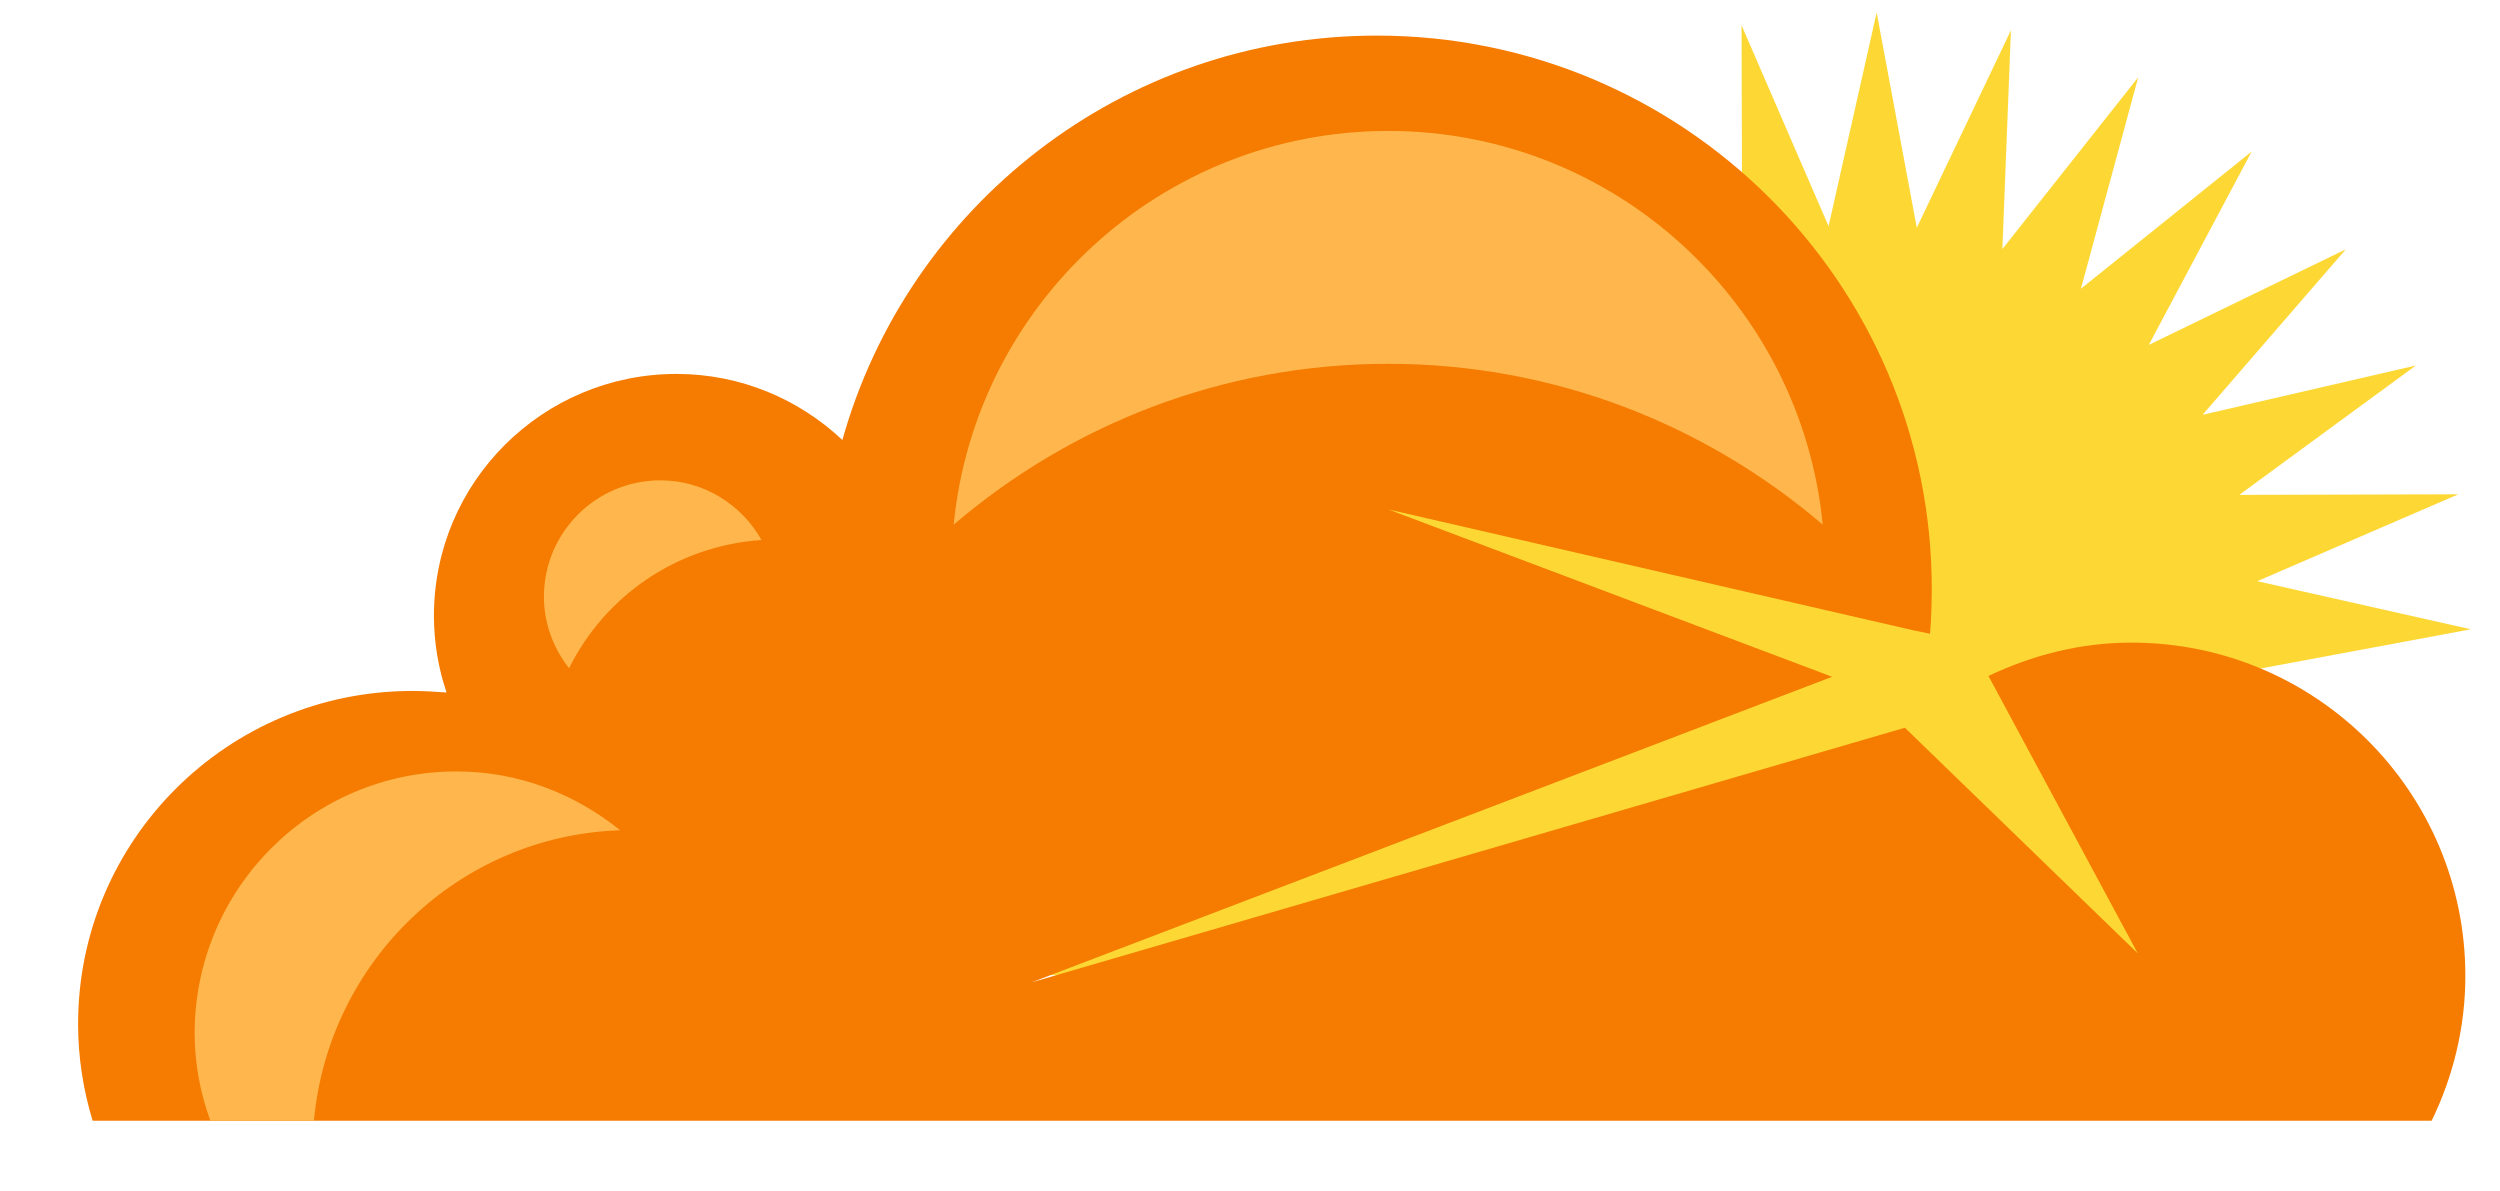
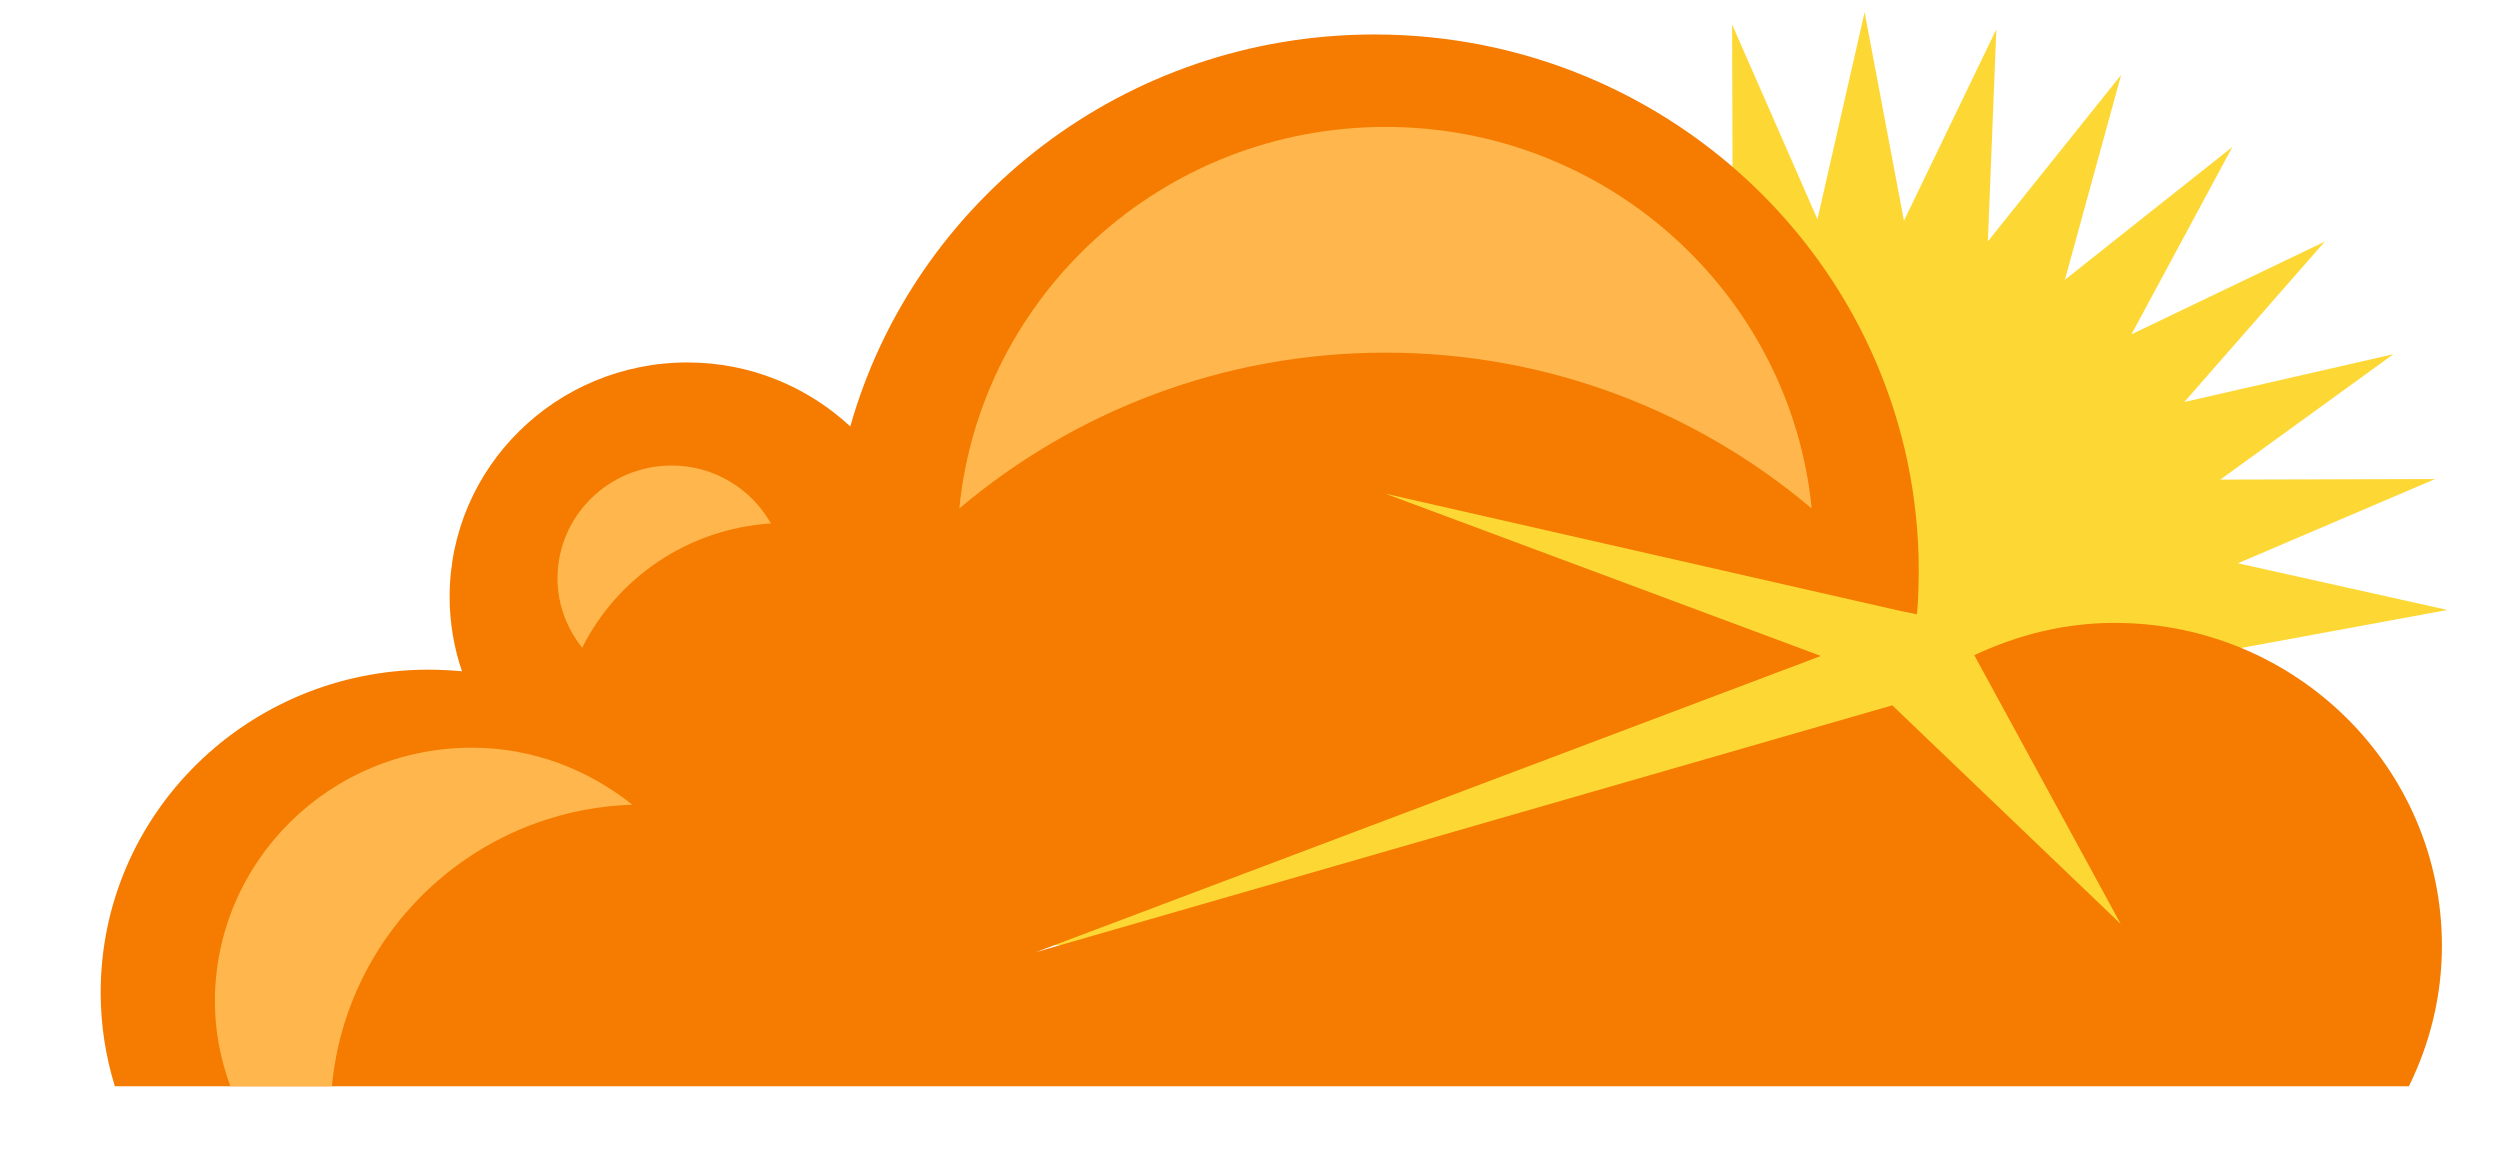
- <svg xmlns="http://www.w3.org/2000/svg" width="21" height="10" viewBox="0 0 21 10" fill="none">
-   <path d="M19.245 6.718L18.948 5.623L20.755 5.286L18.961 4.882L20.65 4.152L18.81 4.157L20.293 3.07L18.502 3.484L19.705 2.094L18.05 2.897L18.914 1.273L17.48 2.425L17.961 0.649L16.82 2.092L16.892 0.254L16.101 1.913L15.764 0.105L15.36 1.9L14.629 0.212L14.634 2.051L13.846 2.26L12.571 1.156L13.375 2.811L11.752 1.947L12.902 3.38L11.127 2.9L12.568 4.042L10.732 3.968L12.391 4.76L10.583 5.097L12.377 5.501L11.387 5.929H7.564V8.191H16.043L18.263 8.436L18.178 8.191H18.263V7.732L18.515 7.866H19.129L18.436 7.003L20.212 7.484L19.245 6.718Z" fill="#FDD835" />
-   <path d="M17.904 5.398C17.471 5.398 17.068 5.505 16.703 5.678L17.957 8.008L16.001 6.113L8.665 8.252L15.39 5.685L11.661 4.279L16.082 5.297L16.21 5.323C16.214 5.337 16.227 5.144 16.227 4.947C16.227 2.38 14.141 0.299 11.565 0.299C9.426 0.299 7.625 1.736 7.076 3.696C6.712 3.353 6.221 3.141 5.683 3.141C4.556 3.141 3.645 4.051 3.645 5.173C3.645 5.398 3.683 5.616 3.751 5.817C3.657 5.81 3.56 5.804 3.464 5.804C1.913 5.804 0.656 7.057 0.656 8.602C0.656 8.884 0.7 9.158 0.778 9.414H20.426C20.605 9.046 20.709 8.633 20.709 8.198C20.709 6.65 19.453 5.398 17.904 5.398Z" fill="#F57C00" />
-   <path d="M11.661 3.056C13.055 3.056 14.328 3.567 15.311 4.407C15.129 2.551 13.564 1.1 11.661 1.1C9.758 1.1 8.193 2.551 8.011 4.407C8.994 3.567 10.266 3.056 11.661 3.056ZM6.397 4.536C6.229 4.239 5.913 4.035 5.547 4.035C5.007 4.035 4.569 4.473 4.569 5.013C4.569 5.24 4.65 5.447 4.78 5.613C5.082 5.006 5.685 4.584 6.397 4.536ZM2.637 9.414C2.76 8.077 3.851 7.02 5.209 6.974C4.832 6.67 4.358 6.48 3.835 6.48C2.62 6.48 1.635 7.465 1.635 8.681C1.635 8.94 1.684 9.185 1.767 9.414H2.637Z" fill="#FFB74D" />
+ <svg xmlns="http://www.w3.org/2000/svg" width="52" height="24" viewBox="0 0 52 24" fill="none">
+   <path d="M47.238 16.123L46.516 13.496L50.906 12.687L46.548 11.716L50.65 9.964L46.182 9.976L49.783 7.367L45.433 8.362L48.355 5.026L44.335 6.953L46.434 3.056L42.95 5.819L44.12 1.558L41.348 5.02L41.524 0.609L39.602 4.591L38.784 0.252L37.803 4.56L36.028 0.508L36.04 4.921L34.127 5.424L31.03 2.774L32.981 6.745L29.039 4.672L31.834 8.112L27.523 6.959L31.023 9.7L26.563 9.523L30.592 11.424L26.201 12.233L30.56 13.202L28.154 14.231H18.871V19.659H39.462L44.853 20.246L44.648 19.659H44.853V18.556L45.465 18.878H46.957L45.274 16.807L49.585 17.961L47.238 16.123Z" fill="#FDD835" />
+   <path d="M43.98 12.956C42.93 12.956 41.952 13.212 41.065 13.628L44.111 19.219L39.36 14.671L21.543 19.806L37.875 13.644L28.818 10.269L39.557 12.714L39.868 12.776C39.878 12.809 39.91 12.347 39.91 11.873C39.91 5.711 34.842 0.717 28.587 0.717C23.392 0.717 19.017 4.165 17.686 8.87C16.799 8.047 15.609 7.539 14.3 7.539C11.565 7.539 9.352 9.723 9.352 12.415C9.352 12.954 9.444 13.478 9.609 13.962C9.381 13.943 9.147 13.929 8.913 13.929C5.146 13.93 2.094 16.936 2.094 20.645C2.094 21.323 2.199 21.979 2.389 22.594H50.105C50.541 21.71 50.792 20.719 50.792 19.674C50.792 15.959 47.742 12.956 43.98 12.956Z" fill="#F57C00" />
+   <path d="M28.819 7.335C32.205 7.335 35.296 8.56 37.683 10.576C37.241 6.123 33.44 2.64 28.819 2.64C24.197 2.64 20.396 6.123 19.954 10.576C22.342 8.56 25.432 7.335 28.819 7.335ZM16.035 10.887C15.629 10.172 14.861 9.683 13.972 9.683C12.66 9.683 11.596 10.735 11.596 12.03C11.596 12.576 11.792 13.073 12.109 13.472C12.842 12.015 14.307 11.001 16.035 10.887ZM6.904 22.595C7.203 19.386 9.852 16.849 13.151 16.737C12.234 16.007 11.083 15.552 9.815 15.552C6.863 15.552 4.47 17.917 4.47 20.834C4.47 21.455 4.591 22.044 4.791 22.595H6.904Z" fill="#FFB74D" />
</svg>
